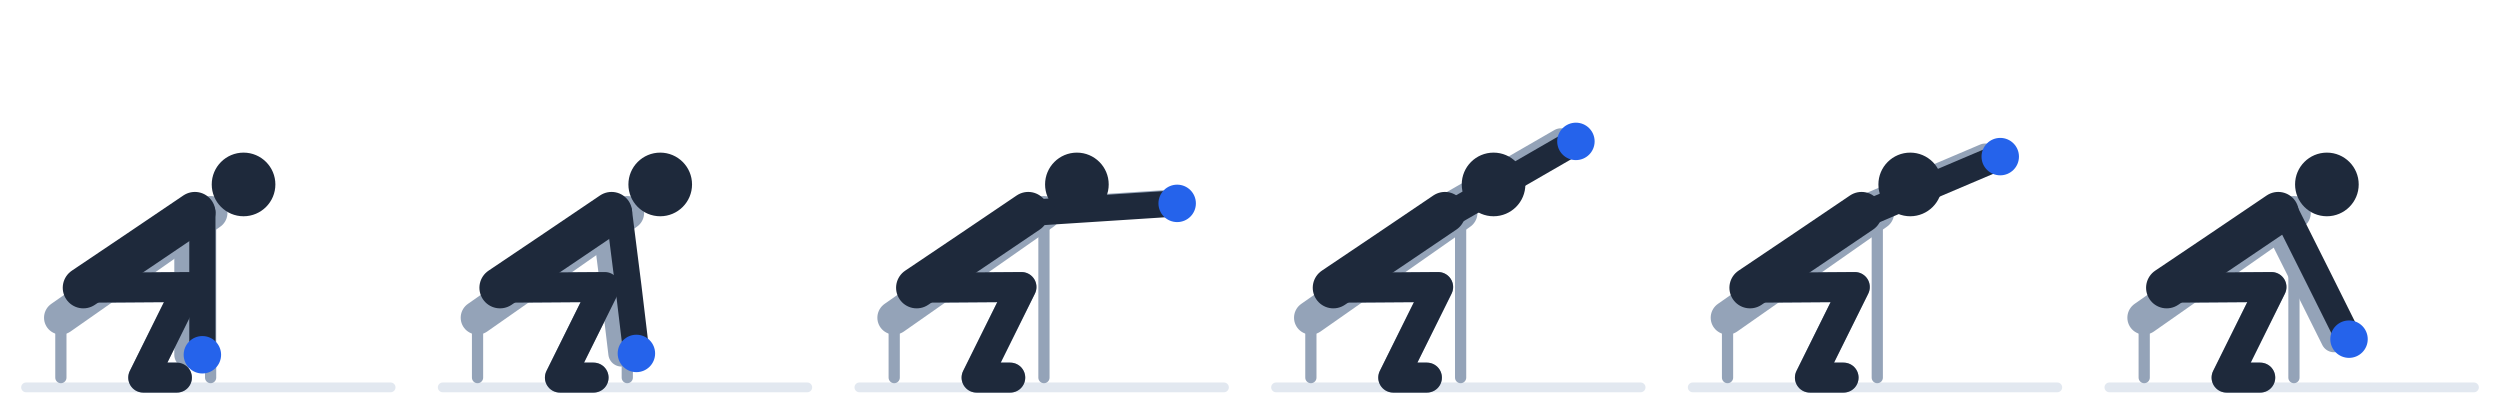
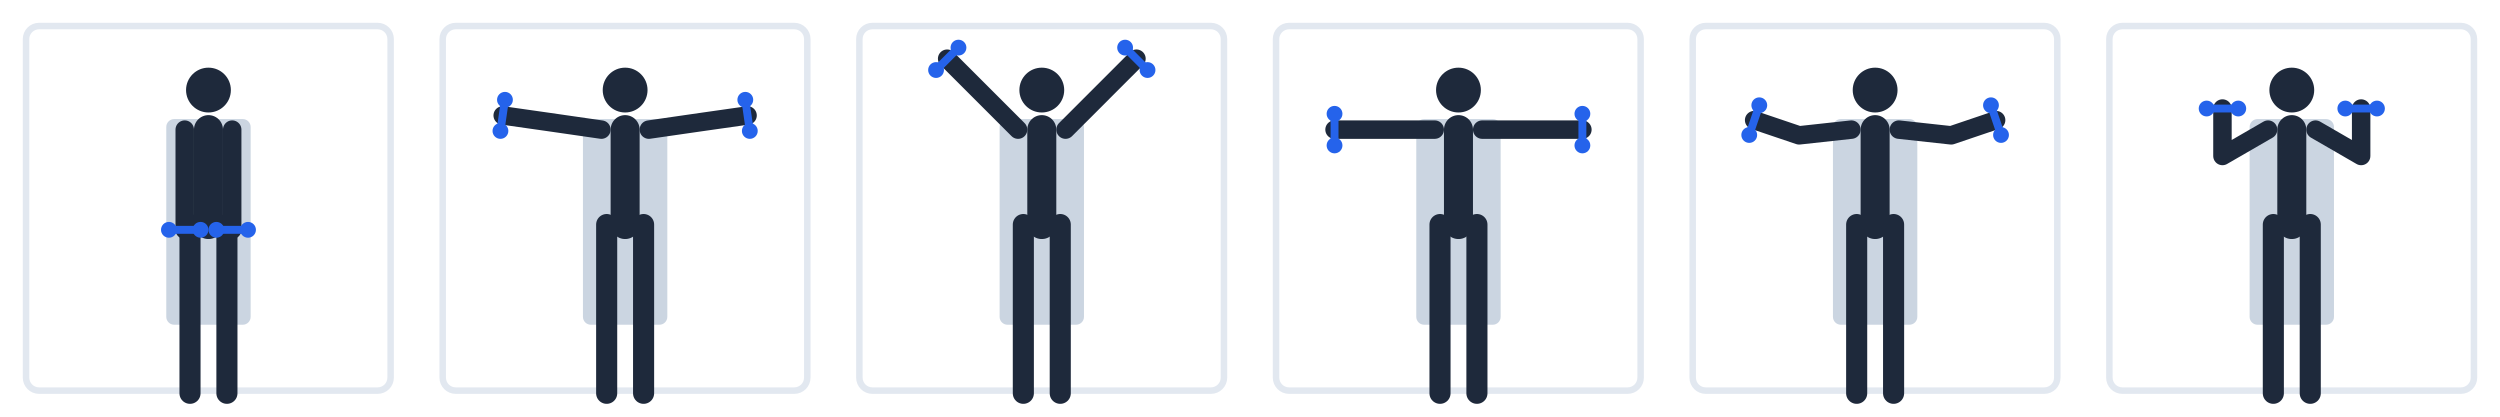
<svg xmlns="http://www.w3.org/2000/svg" viewBox="0 0 768 128" role="img" aria-label="y-raise: six poses across one repetition">
-   <svg x="0" width="128" height="128" viewBox="0 0 128 128" role="img" aria-label="Y-T-W raise">
-     <style>
-   .ink { stroke: #1e293b; fill: none; stroke-linecap: round; stroke-linejoin: round; }
-   .far { stroke: #94a3b8; fill: none; stroke-linecap: round; stroke-linejoin: round; }
-   .head { fill: #1e293b; }
-   .gear { fill: #2563eb; }
-   .gear-line { stroke: #2563eb; fill: none; stroke-linecap: round; }
-   .hub { fill: #93c5fd; }
-   .kit { fill: #cbd5e1; }
-   .kit-line { stroke: #94a3b8; fill: none; stroke-linecap: round; }
-   .floor { stroke: #e2e8f0; stroke-linecap: round; }
-   @media (prefers-color-scheme: dark) {
-     .ink { stroke: #e2e8f0; } .head { fill: #e2e8f0; } .far { stroke: #64748b; }
-     .gear { fill: #60a5fa; } .gear-line { stroke: #60a5fa; } .hub { fill: #1e3a8a; }
-     .kit { fill: #334155; } .kit-line { stroke: #475569; } .floor { stroke: #1e293b; }
-   }.exercise-art-still { display: none; }
-   @media (prefers-reduced-motion: reduce) {
-     .exercise-art-motion { display: none; }
-     .exercise-art-still { display: inline; }
-   }</style>
-     <line class="floor" x1="8" y1="119" x2="120" y2="119" stroke-width="3" />
-     <g transform="translate(-31.9 -17.4) scale(1.15)">
-       <g>
-         <line class="kit-line" stroke-width="9" x1="44" y1="100" x2="84" y2="72" />
-         <path class="kit-line" stroke-width="3" d="M44 100 V116 M84 72 V116" />
-         <polyline class="far" stroke-width="7" points="77.8,71.9 77.8,91.9 77.8,109.9" />
-         <polyline class="far" stroke-width="8" points="50,92 78,91.8 66,116 75,116" />
-         <path class="ink" stroke-width="11" d="M50 92Q64.9 82 79.8 71.9" />
-         <polyline class="ink" stroke-width="8" points="50,92 78,91.8 66,116 75,116" />
-         <polyline class="ink" stroke-width="7" points="81.8,71.9 81.8,91.9 81.8,109.9" />
-         <circle class="head" cx="92.8" cy="64.4" r="8.5" />
-         <circle class="gear" cx="81.8" cy="109.9" r="5" />
-       </g>
-     </g>
-   </svg>
-   <svg x="128" width="128" height="128" viewBox="0 0 128 128" role="img" aria-label="Y-T-W raise">
-     <style>
-   .ink { stroke: #1e293b; fill: none; stroke-linecap: round; stroke-linejoin: round; }
-   .far { stroke: #94a3b8; fill: none; stroke-linecap: round; stroke-linejoin: round; }
-   .head { fill: #1e293b; }
-   .gear { fill: #2563eb; }
-   .gear-line { stroke: #2563eb; fill: none; stroke-linecap: round; }
-   .hub { fill: #93c5fd; }
-   .kit { fill: #cbd5e1; }
-   .kit-line { stroke: #94a3b8; fill: none; stroke-linecap: round; }
-   .floor { stroke: #e2e8f0; stroke-linecap: round; }
-   @media (prefers-color-scheme: dark) {
-     .ink { stroke: #e2e8f0; } .head { fill: #e2e8f0; } .far { stroke: #64748b; }
-     .gear { fill: #60a5fa; } .gear-line { stroke: #60a5fa; } .hub { fill: #1e3a8a; }
-     .kit { fill: #334155; } .kit-line { stroke: #475569; } .floor { stroke: #1e293b; }
-   }.exercise-art-still { display: none; }
-   @media (prefers-reduced-motion: reduce) {
-     .exercise-art-motion { display: none; }
-     .exercise-art-still { display: inline; }
-   }</style>
-     <line class="floor" x1="8" y1="119" x2="120" y2="119" stroke-width="3" />
-     <g transform="translate(-31.9 -17.4) scale(1.15)">
-       <g>
-         <line class="kit-line" stroke-width="9" x1="44" y1="100" x2="84" y2="72" />
-         <path class="kit-line" stroke-width="3" d="M44 100 V116 M84 72 V116" />
-         <polyline class="far" stroke-width="7" points="77.8,71.9 80.303,91.715 82.436,109.545" />
-         <polyline class="far" stroke-width="8" points="50,92 78,91.8 66,116 75,116" />
-         <path class="ink" stroke-width="11" d="M50 92Q64.9 82 79.8 71.9" />
-         <polyline class="ink" stroke-width="8" points="50,92 78,91.8 66,116 75,116" />
-         <polyline class="ink" stroke-width="7" points="81.8,71.9 84.303,91.715 86.436,109.545" />
-         <circle class="head" cx="92.8" cy="64.4" r="8.5" />
-         <circle class="gear" cx="86.436" cy="109.545" r="5" />
-       </g>
-     </g>
-   </svg>
-   <svg x="256" width="128" height="128" viewBox="0 0 128 128" role="img" aria-label="Y-T-W raise">
-     <style>
-   .ink { stroke: #1e293b; fill: none; stroke-linecap: round; stroke-linejoin: round; }
-   .far { stroke: #94a3b8; fill: none; stroke-linecap: round; stroke-linejoin: round; }
-   .head { fill: #1e293b; }
-   .gear { fill: #2563eb; }
-   .gear-line { stroke: #2563eb; fill: none; stroke-linecap: round; }
-   .hub { fill: #93c5fd; }
-   .kit { fill: #cbd5e1; }
-   .kit-line { stroke: #94a3b8; fill: none; stroke-linecap: round; }
-   .floor { stroke: #e2e8f0; stroke-linecap: round; }
-   @media (prefers-color-scheme: dark) {
-     .ink { stroke: #e2e8f0; } .head { fill: #e2e8f0; } .far { stroke: #64748b; }
-     .gear { fill: #60a5fa; } .gear-line { stroke: #60a5fa; } .hub { fill: #1e3a8a; }
-     .kit { fill: #334155; } .kit-line { stroke: #475569; } .floor { stroke: #1e293b; }
-   }.exercise-art-still { display: none; }
-   @media (prefers-reduced-motion: reduce) {
-     .exercise-art-motion { display: none; }
-     .exercise-art-still { display: inline; }
-   }</style>
-     <line class="floor" x1="8" y1="119" x2="120" y2="119" stroke-width="3" />
-     <g transform="translate(-31.9 -17.4) scale(1.15)">
-       <g>
-         <line class="kit-line" stroke-width="9" x1="44" y1="100" x2="84" y2="72" />
-         <path class="kit-line" stroke-width="3" d="M44 100 V116 M84 72 V116" />
-         <polyline class="far" stroke-width="7" points="77.8,71.9 97.715,70.615 115.588,69.458" />
-         <polyline class="far" stroke-width="8" points="50,92 78,91.8 66,116 75,116" />
-         <path class="ink" stroke-width="11" d="M50 92Q64.9 82 79.8 71.9" />
-         <polyline class="ink" stroke-width="8" points="50,92 78,91.8 66,116 75,116" />
-         <polyline class="ink" stroke-width="7" points="81.8,71.9 101.715,70.615 119.588,69.458" />
-         <circle class="head" cx="92.8" cy="64.4" r="8.5" />
-         <circle class="gear" cx="119.588" cy="69.458" r="5" />
-       </g>
-     </g>
-   </svg>
-   <svg x="384" width="128" height="128" viewBox="0 0 128 128" role="img" aria-label="Y-T-W raise">
-     <style>
-   .ink { stroke: #1e293b; fill: none; stroke-linecap: round; stroke-linejoin: round; }
-   .far { stroke: #94a3b8; fill: none; stroke-linecap: round; stroke-linejoin: round; }
-   .head { fill: #1e293b; }
-   .gear { fill: #2563eb; }
-   .gear-line { stroke: #2563eb; fill: none; stroke-linecap: round; }
-   .hub { fill: #93c5fd; }
-   .kit { fill: #cbd5e1; }
-   .kit-line { stroke: #94a3b8; fill: none; stroke-linecap: round; }
-   .floor { stroke: #e2e8f0; stroke-linecap: round; }
-   @media (prefers-color-scheme: dark) {
-     .ink { stroke: #e2e8f0; } .head { fill: #e2e8f0; } .far { stroke: #64748b; }
-     .gear { fill: #60a5fa; } .gear-line { stroke: #60a5fa; } .hub { fill: #1e3a8a; }
-     .kit { fill: #334155; } .kit-line { stroke: #475569; } .floor { stroke: #1e293b; }
-   }.exercise-art-still { display: none; }
-   @media (prefers-reduced-motion: reduce) {
-     .exercise-art-motion { display: none; }
-     .exercise-art-still { display: inline; }
-   }</style>
-     <line class="floor" x1="8" y1="119" x2="120" y2="119" stroke-width="3" />
-     <g transform="translate(-31.9 -17.4) scale(1.15)">
-       <g>
-         <line class="kit-line" stroke-width="9" x1="44" y1="100" x2="84" y2="72" />
-         <path class="kit-line" stroke-width="3" d="M44 100 V116 M84 72 V116" />
-         <polyline class="far" stroke-width="7" points="77.8,71.9 95.2,61.9 110.8,52.9" />
-         <polyline class="far" stroke-width="8" points="50,92 78,91.8 66,116 75,116" />
-         <path class="ink" stroke-width="11" d="M50 92Q64.9 82 79.8 71.9" />
-         <polyline class="ink" stroke-width="8" points="50,92 78,91.8 66,116 75,116" />
-         <polyline class="ink" stroke-width="7" points="81.8,71.9 99.2,61.9 114.8,52.9" />
-         <circle class="head" cx="92.8" cy="64.4" r="8.5" />
-         <circle class="gear" cx="114.8" cy="52.9" r="5" />
-       </g>
-     </g>
-   </svg>
-   <svg x="512" width="128" height="128" viewBox="0 0 128 128" role="img" aria-label="Y-T-W raise">
-     <style>
-   .ink { stroke: #1e293b; fill: none; stroke-linecap: round; stroke-linejoin: round; }
-   .far { stroke: #94a3b8; fill: none; stroke-linecap: round; stroke-linejoin: round; }
-   .head { fill: #1e293b; }
-   .gear { fill: #2563eb; }
-   .gear-line { stroke: #2563eb; fill: none; stroke-linecap: round; }
-   .hub { fill: #93c5fd; }
-   .kit { fill: #cbd5e1; }
-   .kit-line { stroke: #94a3b8; fill: none; stroke-linecap: round; }
-   .floor { stroke: #e2e8f0; stroke-linecap: round; }
-   @media (prefers-color-scheme: dark) {
-     .ink { stroke: #e2e8f0; } .head { fill: #e2e8f0; } .far { stroke: #64748b; }
-     .gear { fill: #60a5fa; } .gear-line { stroke: #60a5fa; } .hub { fill: #1e3a8a; }
-     .kit { fill: #334155; } .kit-line { stroke: #475569; } .floor { stroke: #1e293b; }
-   }.exercise-art-still { display: none; }
-   @media (prefers-reduced-motion: reduce) {
-     .exercise-art-motion { display: none; }
-     .exercise-art-still { display: inline; }
-   }</style>
-     <line class="floor" x1="8" y1="119" x2="120" y2="119" stroke-width="3" />
-     <g transform="translate(-31.9 -17.4) scale(1.15)">
-       <g>
-         <line class="kit-line" stroke-width="9" x1="44" y1="100" x2="84" y2="72" />
-         <path class="kit-line" stroke-width="3" d="M44 100 V116 M84 72 V116" />
-         <polyline class="far" stroke-width="7" points="77.8,71.9 96.224,64.033 112.848,56.967" />
-         <polyline class="far" stroke-width="8" points="50,92 78,91.8 66,116 75,116" />
-         <path class="ink" stroke-width="11" d="M50 92Q64.9 82 79.8 71.9" />
-         <polyline class="ink" stroke-width="8" points="50,92 78,91.8 66,116 75,116" />
-         <polyline class="ink" stroke-width="7" points="81.8,71.9 100.224,64.033 116.848,56.967" />
-         <circle class="head" cx="92.8" cy="64.4" r="8.5" />
-         <circle class="gear" cx="116.848" cy="56.967" r="5" />
-       </g>
-     </g>
-   </svg>
-   <svg x="640" width="128" height="128" viewBox="0 0 128 128" role="img" aria-label="Y-T-W raise">
-     <style>
-   .ink { stroke: #1e293b; fill: none; stroke-linecap: round; stroke-linejoin: round; }
-   .far { stroke: #94a3b8; fill: none; stroke-linecap: round; stroke-linejoin: round; }
-   .head { fill: #1e293b; }
-   .gear { fill: #2563eb; }
-   .gear-line { stroke: #2563eb; fill: none; stroke-linecap: round; }
-   .hub { fill: #93c5fd; }
-   .kit { fill: #cbd5e1; }
-   .kit-line { stroke: #94a3b8; fill: none; stroke-linecap: round; }
-   .floor { stroke: #e2e8f0; stroke-linecap: round; }
-   @media (prefers-color-scheme: dark) {
-     .ink { stroke: #e2e8f0; } .head { fill: #e2e8f0; } .far { stroke: #64748b; }
-     .gear { fill: #60a5fa; } .gear-line { stroke: #60a5fa; } .hub { fill: #1e3a8a; }
-     .kit { fill: #334155; } .kit-line { stroke: #475569; } .floor { stroke: #1e293b; }
-   }.exercise-art-still { display: none; }
-   @media (prefers-reduced-motion: reduce) {
-     .exercise-art-motion { display: none; }
-     .exercise-art-still { display: inline; }
-   }</style>
-     <line class="floor" x1="8" y1="119" x2="120" y2="119" stroke-width="3" />
-     <g transform="translate(-31.9 -17.4) scale(1.15)">
-       <g>
-         <line class="kit-line" stroke-width="9" x1="44" y1="100" x2="84" y2="72" />
-         <path class="kit-line" stroke-width="3" d="M44 100 V116 M84 72 V116" />
-         <polyline class="far" stroke-width="7" points="77.8,71.9 86.742,89.736 94.712,105.73" />
-         <polyline class="far" stroke-width="8" points="50,92 78,91.8 66,116 75,116" />
-         <path class="ink" stroke-width="11" d="M50 92Q64.9 82 79.8 71.9" />
-         <polyline class="ink" stroke-width="8" points="50,92 78,91.8 66,116 75,116" />
-         <polyline class="ink" stroke-width="7" points="81.8,71.9 90.742,89.736 98.712,105.73" />
-         <circle class="head" cx="92.8" cy="64.4" r="8.5" />
-         <circle class="gear" cx="98.712" cy="105.73" r="5" />
+   <svg x="0" width="128" height="128" viewBox="0 0 128 128" role="img" aria-label="Prone Y-T-W raise, overhead view">
+     <style>
+   .ink { stroke: #1e293b; fill: none; stroke-linecap: round; stroke-linejoin: round; }
+   .far { stroke: #94a3b8; fill: none; stroke-linecap: round; stroke-linejoin: round; }
+   .head { fill: #1e293b; }
+   .gear { fill: #2563eb; }
+   .gear-line { stroke: #2563eb; fill: none; stroke-linecap: round; }
+   .hub { fill: #93c5fd; }
+   .kit { fill: #cbd5e1; }
+   .kit-line { stroke: #94a3b8; fill: none; stroke-linecap: round; }
+   .floor { stroke: #e2e8f0; stroke-linecap: round; }
+   @media (prefers-color-scheme: dark) {
+     .ink { stroke: #e2e8f0; } .head { fill: #e2e8f0; } .far { stroke: #64748b; }
+     .gear { fill: #60a5fa; } .gear-line { stroke: #60a5fa; } .hub { fill: #1e3a8a; }
+     .kit { fill: #334155; } .kit-line { stroke: #475569; } .floor { stroke: #1e293b; }
+   }.exercise-art-still { display: none; }
+   @media (prefers-reduced-motion: reduce) {
+     .exercise-art-motion { display: none; }
+     .exercise-art-still { display: inline; }
+   }</style>
+     <rect class="floor" x="8" y="8" width="112" height="112" rx="4" fill="none" stroke-width="2" />
+     <g transform="translate(12.2 22) scale(0.81)">
+       <g>
+         <rect class="kit" x="48" y="18" width="32" height="78" rx="3" />
+         <polyline class="ink" stroke-width="7" points="55,22 55,42 55,60" />
+         <polyline class="ink" stroke-width="8" points="57,58 57,86 57,113 57,122" />
+         <path class="ink" stroke-width="11" d="M64 58Q64 40 64 22" />
+         <polyline class="ink" stroke-width="8" points="71,58 71,86 71,113 71,122" />
+         <polyline class="ink" stroke-width="7" points="73,22 73,42 73,60" />
+         <circle class="head" cx="64" cy="7" r="8.5" />
+         <polyline class="gear-line" stroke-width="3" points="67,60 79,60" />
+         <circle class="gear" cx="67" cy="60" r="3" />
+         <circle class="gear" cx="79" cy="60" r="3" />
+         <polyline class="gear-line" stroke-width="3" points="49,60 61,60" />
+         <circle class="gear" cx="49" cy="60" r="3" />
+         <circle class="gear" cx="61" cy="60" r="3" />
+       </g>
+     </g>
+   </svg>
+   <svg x="128" width="128" height="128" viewBox="0 0 128 128" role="img" aria-label="Prone Y-T-W raise, overhead view">
+     <style>
+   .ink { stroke: #1e293b; fill: none; stroke-linecap: round; stroke-linejoin: round; }
+   .far { stroke: #94a3b8; fill: none; stroke-linecap: round; stroke-linejoin: round; }
+   .head { fill: #1e293b; }
+   .gear { fill: #2563eb; }
+   .gear-line { stroke: #2563eb; fill: none; stroke-linecap: round; }
+   .hub { fill: #93c5fd; }
+   .kit { fill: #cbd5e1; }
+   .kit-line { stroke: #94a3b8; fill: none; stroke-linecap: round; }
+   .floor { stroke: #e2e8f0; stroke-linecap: round; }
+   @media (prefers-color-scheme: dark) {
+     .ink { stroke: #e2e8f0; } .head { fill: #e2e8f0; } .far { stroke: #64748b; }
+     .gear { fill: #60a5fa; } .gear-line { stroke: #60a5fa; } .hub { fill: #1e3a8a; }
+     .kit { fill: #334155; } .kit-line { stroke: #475569; } .floor { stroke: #1e293b; }
+   }.exercise-art-still { display: none; }
+   @media (prefers-reduced-motion: reduce) {
+     .exercise-art-motion { display: none; }
+     .exercise-art-still { display: inline; }
+   }</style>
+     <rect class="floor" x="8" y="8" width="112" height="112" rx="4" fill="none" stroke-width="2" />
+     <g transform="translate(12.2 22) scale(0.81)">
+       <g>
+         <rect class="kit" x="48" y="18" width="32" height="78" rx="3" />
+         <polyline class="ink" stroke-width="7" points="55,22 35.315,19.155 17.567,16.626" />
+         <polyline class="ink" stroke-width="8" points="57,58 57,86 57,113 57,122" />
+         <path class="ink" stroke-width="11" d="M64 58Q64 40 64 22" />
+         <polyline class="ink" stroke-width="8" points="71,58 71,86 71,113 71,122" />
+         <polyline class="ink" stroke-width="7" points="73,22 92.685,19.155 110.433,16.626" />
+         <circle class="head" cx="64" cy="7" r="8.5" />
+         <polyline class="gear-line" stroke-width="3" points="111.289,22.5 109.578,10.689" />
+         <circle class="gear" cx="111.289" cy="22.5" r="3" />
+         <circle class="gear" cx="109.578" cy="10.689" r="3" />
+         <polyline class="gear-line" stroke-width="3" points="18.422,10.689 16.711,22.5" />
+         <circle class="gear" cx="18.422" cy="10.689" r="3" />
+         <circle class="gear" cx="16.711" cy="22.5" r="3" />
+       </g>
+     </g>
+   </svg>
+   <svg x="256" width="128" height="128" viewBox="0 0 128 128" role="img" aria-label="Prone Y-T-W raise, overhead view">
+     <style>
+   .ink { stroke: #1e293b; fill: none; stroke-linecap: round; stroke-linejoin: round; }
+   .far { stroke: #94a3b8; fill: none; stroke-linecap: round; stroke-linejoin: round; }
+   .head { fill: #1e293b; }
+   .gear { fill: #2563eb; }
+   .gear-line { stroke: #2563eb; fill: none; stroke-linecap: round; }
+   .hub { fill: #93c5fd; }
+   .kit { fill: #cbd5e1; }
+   .kit-line { stroke: #94a3b8; fill: none; stroke-linecap: round; }
+   .floor { stroke: #e2e8f0; stroke-linecap: round; }
+   @media (prefers-color-scheme: dark) {
+     .ink { stroke: #e2e8f0; } .head { fill: #e2e8f0; } .far { stroke: #64748b; }
+     .gear { fill: #60a5fa; } .gear-line { stroke: #60a5fa; } .hub { fill: #1e3a8a; }
+     .kit { fill: #334155; } .kit-line { stroke: #475569; } .floor { stroke: #1e293b; }
+   }.exercise-art-still { display: none; }
+   @media (prefers-reduced-motion: reduce) {
+     .exercise-art-motion { display: none; }
+     .exercise-art-still { display: inline; }
+   }</style>
+     <rect class="floor" x="8" y="8" width="112" height="112" rx="4" fill="none" stroke-width="2" />
+     <g transform="translate(12.2 22) scale(0.81)">
+       <g>
+         <rect class="kit" x="48" y="18" width="32" height="78" rx="3" />
+         <polyline class="ink" stroke-width="7" points="55,22 40.9,7.9 28.1,-4.9" />
+         <polyline class="ink" stroke-width="8" points="57,58 57,86 57,113 57,122" />
+         <path class="ink" stroke-width="11" d="M64 58Q64 40 64 22" />
+         <polyline class="ink" stroke-width="8" points="71,58 71,86 71,113 71,122" />
+         <polyline class="ink" stroke-width="7" points="73,22 87.1,7.9 99.9,-4.9" />
+         <circle class="head" cx="64" cy="7" r="8.5" />
+         <polyline class="gear-line" stroke-width="3" points="104.1,-0.6 95.6,-9.1" />
+         <circle class="gear" cx="104.1" cy="-0.6" r="3" />
+         <circle class="gear" cx="95.6" cy="-9.1" r="3" />
+         <polyline class="gear-line" stroke-width="3" points="32.4,-9.1 23.9,-0.6" />
+         <circle class="gear" cx="32.4" cy="-9.1" r="3" />
+         <circle class="gear" cx="23.9" cy="-0.6" r="3" />
+       </g>
+     </g>
+   </svg>
+   <svg x="384" width="128" height="128" viewBox="0 0 128 128" role="img" aria-label="Prone Y-T-W raise, overhead view">
+     <style>
+   .ink { stroke: #1e293b; fill: none; stroke-linecap: round; stroke-linejoin: round; }
+   .far { stroke: #94a3b8; fill: none; stroke-linecap: round; stroke-linejoin: round; }
+   .head { fill: #1e293b; }
+   .gear { fill: #2563eb; }
+   .gear-line { stroke: #2563eb; fill: none; stroke-linecap: round; }
+   .hub { fill: #93c5fd; }
+   .kit { fill: #cbd5e1; }
+   .kit-line { stroke: #94a3b8; fill: none; stroke-linecap: round; }
+   .floor { stroke: #e2e8f0; stroke-linecap: round; }
+   @media (prefers-color-scheme: dark) {
+     .ink { stroke: #e2e8f0; } .head { fill: #e2e8f0; } .far { stroke: #64748b; }
+     .gear { fill: #60a5fa; } .gear-line { stroke: #60a5fa; } .hub { fill: #1e3a8a; }
+     .kit { fill: #334155; } .kit-line { stroke: #475569; } .floor { stroke: #1e293b; }
+   }.exercise-art-still { display: none; }
+   @media (prefers-reduced-motion: reduce) {
+     .exercise-art-motion { display: none; }
+     .exercise-art-still { display: inline; }
+   }</style>
+     <rect class="floor" x="8" y="8" width="112" height="112" rx="4" fill="none" stroke-width="2" />
+     <g transform="translate(12.2 22) scale(0.81)">
+       <g>
+         <rect class="kit" x="48" y="18" width="32" height="78" rx="3" />
+         <polyline class="ink" stroke-width="7" points="55,22 35,22 17,22" />
+         <polyline class="ink" stroke-width="8" points="57,58 57,86 57,113 57,122" />
+         <path class="ink" stroke-width="11" d="M64 58Q64 40 64 22" />
+         <polyline class="ink" stroke-width="8" points="71,58 71,86 71,113 71,122" />
+         <polyline class="ink" stroke-width="7" points="73,22 93,22 111,22" />
+         <circle class="head" cx="64" cy="7" r="8.5" />
+         <polyline class="gear-line" stroke-width="3" points="111,28 111,16" />
+         <circle class="gear" cx="111" cy="28" r="3" />
+         <circle class="gear" cx="111" cy="16" r="3" />
+         <polyline class="gear-line" stroke-width="3" points="17,16 17,28" />
+         <circle class="gear" cx="17" cy="16" r="3" />
+         <circle class="gear" cx="17" cy="28" r="3" />
+       </g>
+     </g>
+   </svg>
+   <svg x="512" width="128" height="128" viewBox="0 0 128 128" role="img" aria-label="Prone Y-T-W raise, overhead view">
+     <style>
+   .ink { stroke: #1e293b; fill: none; stroke-linecap: round; stroke-linejoin: round; }
+   .far { stroke: #94a3b8; fill: none; stroke-linecap: round; stroke-linejoin: round; }
+   .head { fill: #1e293b; }
+   .gear { fill: #2563eb; }
+   .gear-line { stroke: #2563eb; fill: none; stroke-linecap: round; }
+   .hub { fill: #93c5fd; }
+   .kit { fill: #cbd5e1; }
+   .kit-line { stroke: #94a3b8; fill: none; stroke-linecap: round; }
+   .floor { stroke: #e2e8f0; stroke-linecap: round; }
+   @media (prefers-color-scheme: dark) {
+     .ink { stroke: #e2e8f0; } .head { fill: #e2e8f0; } .far { stroke: #64748b; }
+     .gear { fill: #60a5fa; } .gear-line { stroke: #60a5fa; } .hub { fill: #1e3a8a; }
+     .kit { fill: #334155; } .kit-line { stroke: #475569; } .floor { stroke: #1e293b; }
+   }.exercise-art-still { display: none; }
+   @media (prefers-reduced-motion: reduce) {
+     .exercise-art-motion { display: none; }
+     .exercise-art-still { display: inline; }
+   }</style>
+     <rect class="floor" x="8" y="8" width="112" height="112" rx="4" fill="none" stroke-width="2" />
+     <g transform="translate(12.2 22) scale(0.81)">
+       <g>
+         <rect class="kit" x="48" y="18" width="32" height="78" rx="3" />
+         <polyline class="ink" stroke-width="7" points="55,22 35.156,24.167 18.111,18.4" />
+         <polyline class="ink" stroke-width="8" points="57,58 57,86 57,113 57,122" />
+         <path class="ink" stroke-width="11" d="M64 58Q64 40 64 22" />
+         <polyline class="ink" stroke-width="8" points="71,58 71,86 71,113 71,122" />
+         <polyline class="ink" stroke-width="7" points="73,22 92.844,24.167 109.889,18.4" />
+         <circle class="head" cx="64" cy="7" r="8.5" />
+         <polyline class="gear-line" stroke-width="3" points="111.744,24.033 107.933,12.767" />
+         <circle class="gear" cx="111.744" cy="24.033" r="3" />
+         <circle class="gear" cx="107.933" cy="12.767" r="3" />
+         <polyline class="gear-line" stroke-width="3" points="20.067,12.767 16.256,24.033" />
+         <circle class="gear" cx="20.067" cy="12.767" r="3" />
+         <circle class="gear" cx="16.256" cy="24.033" r="3" />
+       </g>
+     </g>
+   </svg>
+   <svg x="640" width="128" height="128" viewBox="0 0 128 128" role="img" aria-label="Prone Y-T-W raise, overhead view">
+     <style>
+   .ink { stroke: #1e293b; fill: none; stroke-linecap: round; stroke-linejoin: round; }
+   .far { stroke: #94a3b8; fill: none; stroke-linecap: round; stroke-linejoin: round; }
+   .head { fill: #1e293b; }
+   .gear { fill: #2563eb; }
+   .gear-line { stroke: #2563eb; fill: none; stroke-linecap: round; }
+   .hub { fill: #93c5fd; }
+   .kit { fill: #cbd5e1; }
+   .kit-line { stroke: #94a3b8; fill: none; stroke-linecap: round; }
+   .floor { stroke: #e2e8f0; stroke-linecap: round; }
+   @media (prefers-color-scheme: dark) {
+     .ink { stroke: #e2e8f0; } .head { fill: #e2e8f0; } .far { stroke: #64748b; }
+     .gear { fill: #60a5fa; } .gear-line { stroke: #60a5fa; } .hub { fill: #1e3a8a; }
+     .kit { fill: #334155; } .kit-line { stroke: #475569; } .floor { stroke: #1e293b; }
+   }.exercise-art-still { display: none; }
+   @media (prefers-reduced-motion: reduce) {
+     .exercise-art-motion { display: none; }
+     .exercise-art-still { display: inline; }
+   }</style>
+     <rect class="floor" x="8" y="8" width="112" height="112" rx="4" fill="none" stroke-width="2" />
+     <g transform="translate(12.2 22) scale(0.81)">
+       <g>
+         <rect class="kit" x="48" y="18" width="32" height="78" rx="3" />
+         <polyline class="ink" stroke-width="7" points="55,22 37.7,32 37.7,14" />
+         <polyline class="ink" stroke-width="8" points="57,58 57,86 57,113 57,122" />
+         <path class="ink" stroke-width="11" d="M64 58Q64 40 64 22" />
+         <polyline class="ink" stroke-width="8" points="71,58 71,86 71,113 71,122" />
+         <polyline class="ink" stroke-width="7" points="73,22 90.3,32 90.3,14" />
+         <circle class="head" cx="64" cy="7" r="8.5" />
+         <polyline class="gear-line" stroke-width="3" points="96.3,14 84.3,14" />
+         <circle class="gear" cx="96.3" cy="14" r="3" />
+         <circle class="gear" cx="84.3" cy="14" r="3" />
+         <polyline class="gear-line" stroke-width="3" points="43.7,14 31.7,14" />
+         <circle class="gear" cx="43.7" cy="14" r="3" />
+         <circle class="gear" cx="31.7" cy="14" r="3" />
      </g>
    </g>
  </svg>
</svg>
